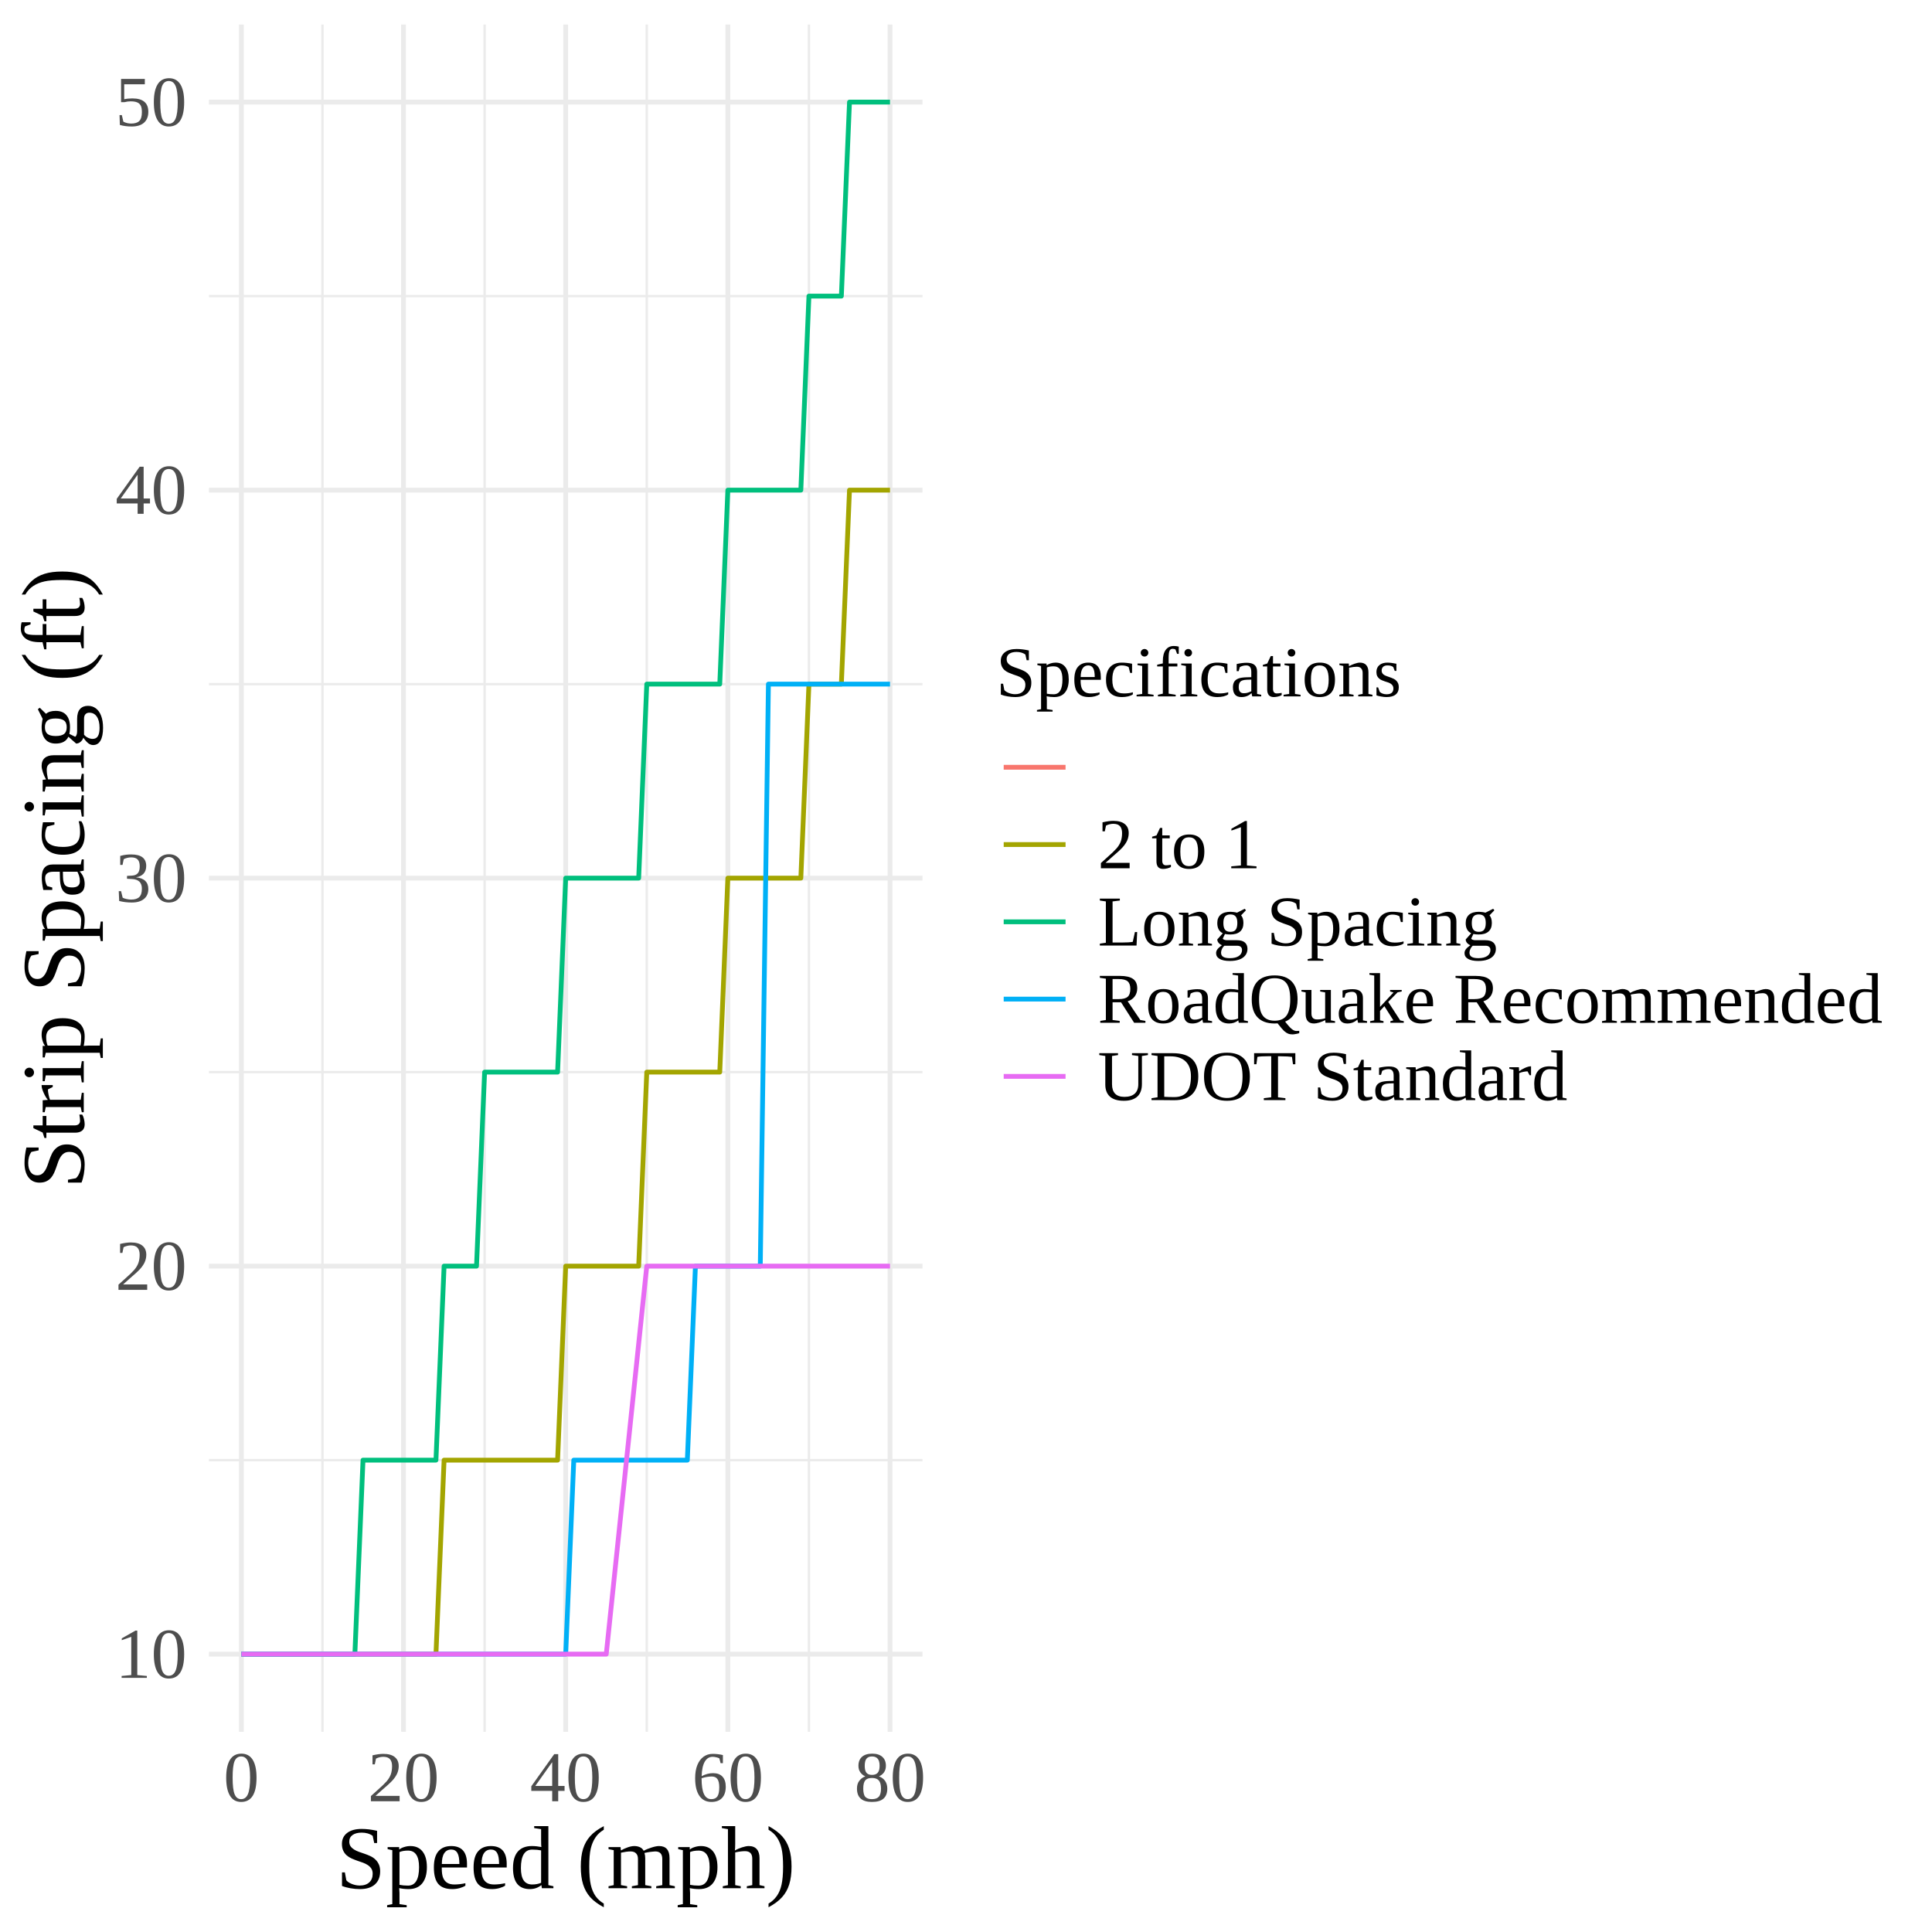
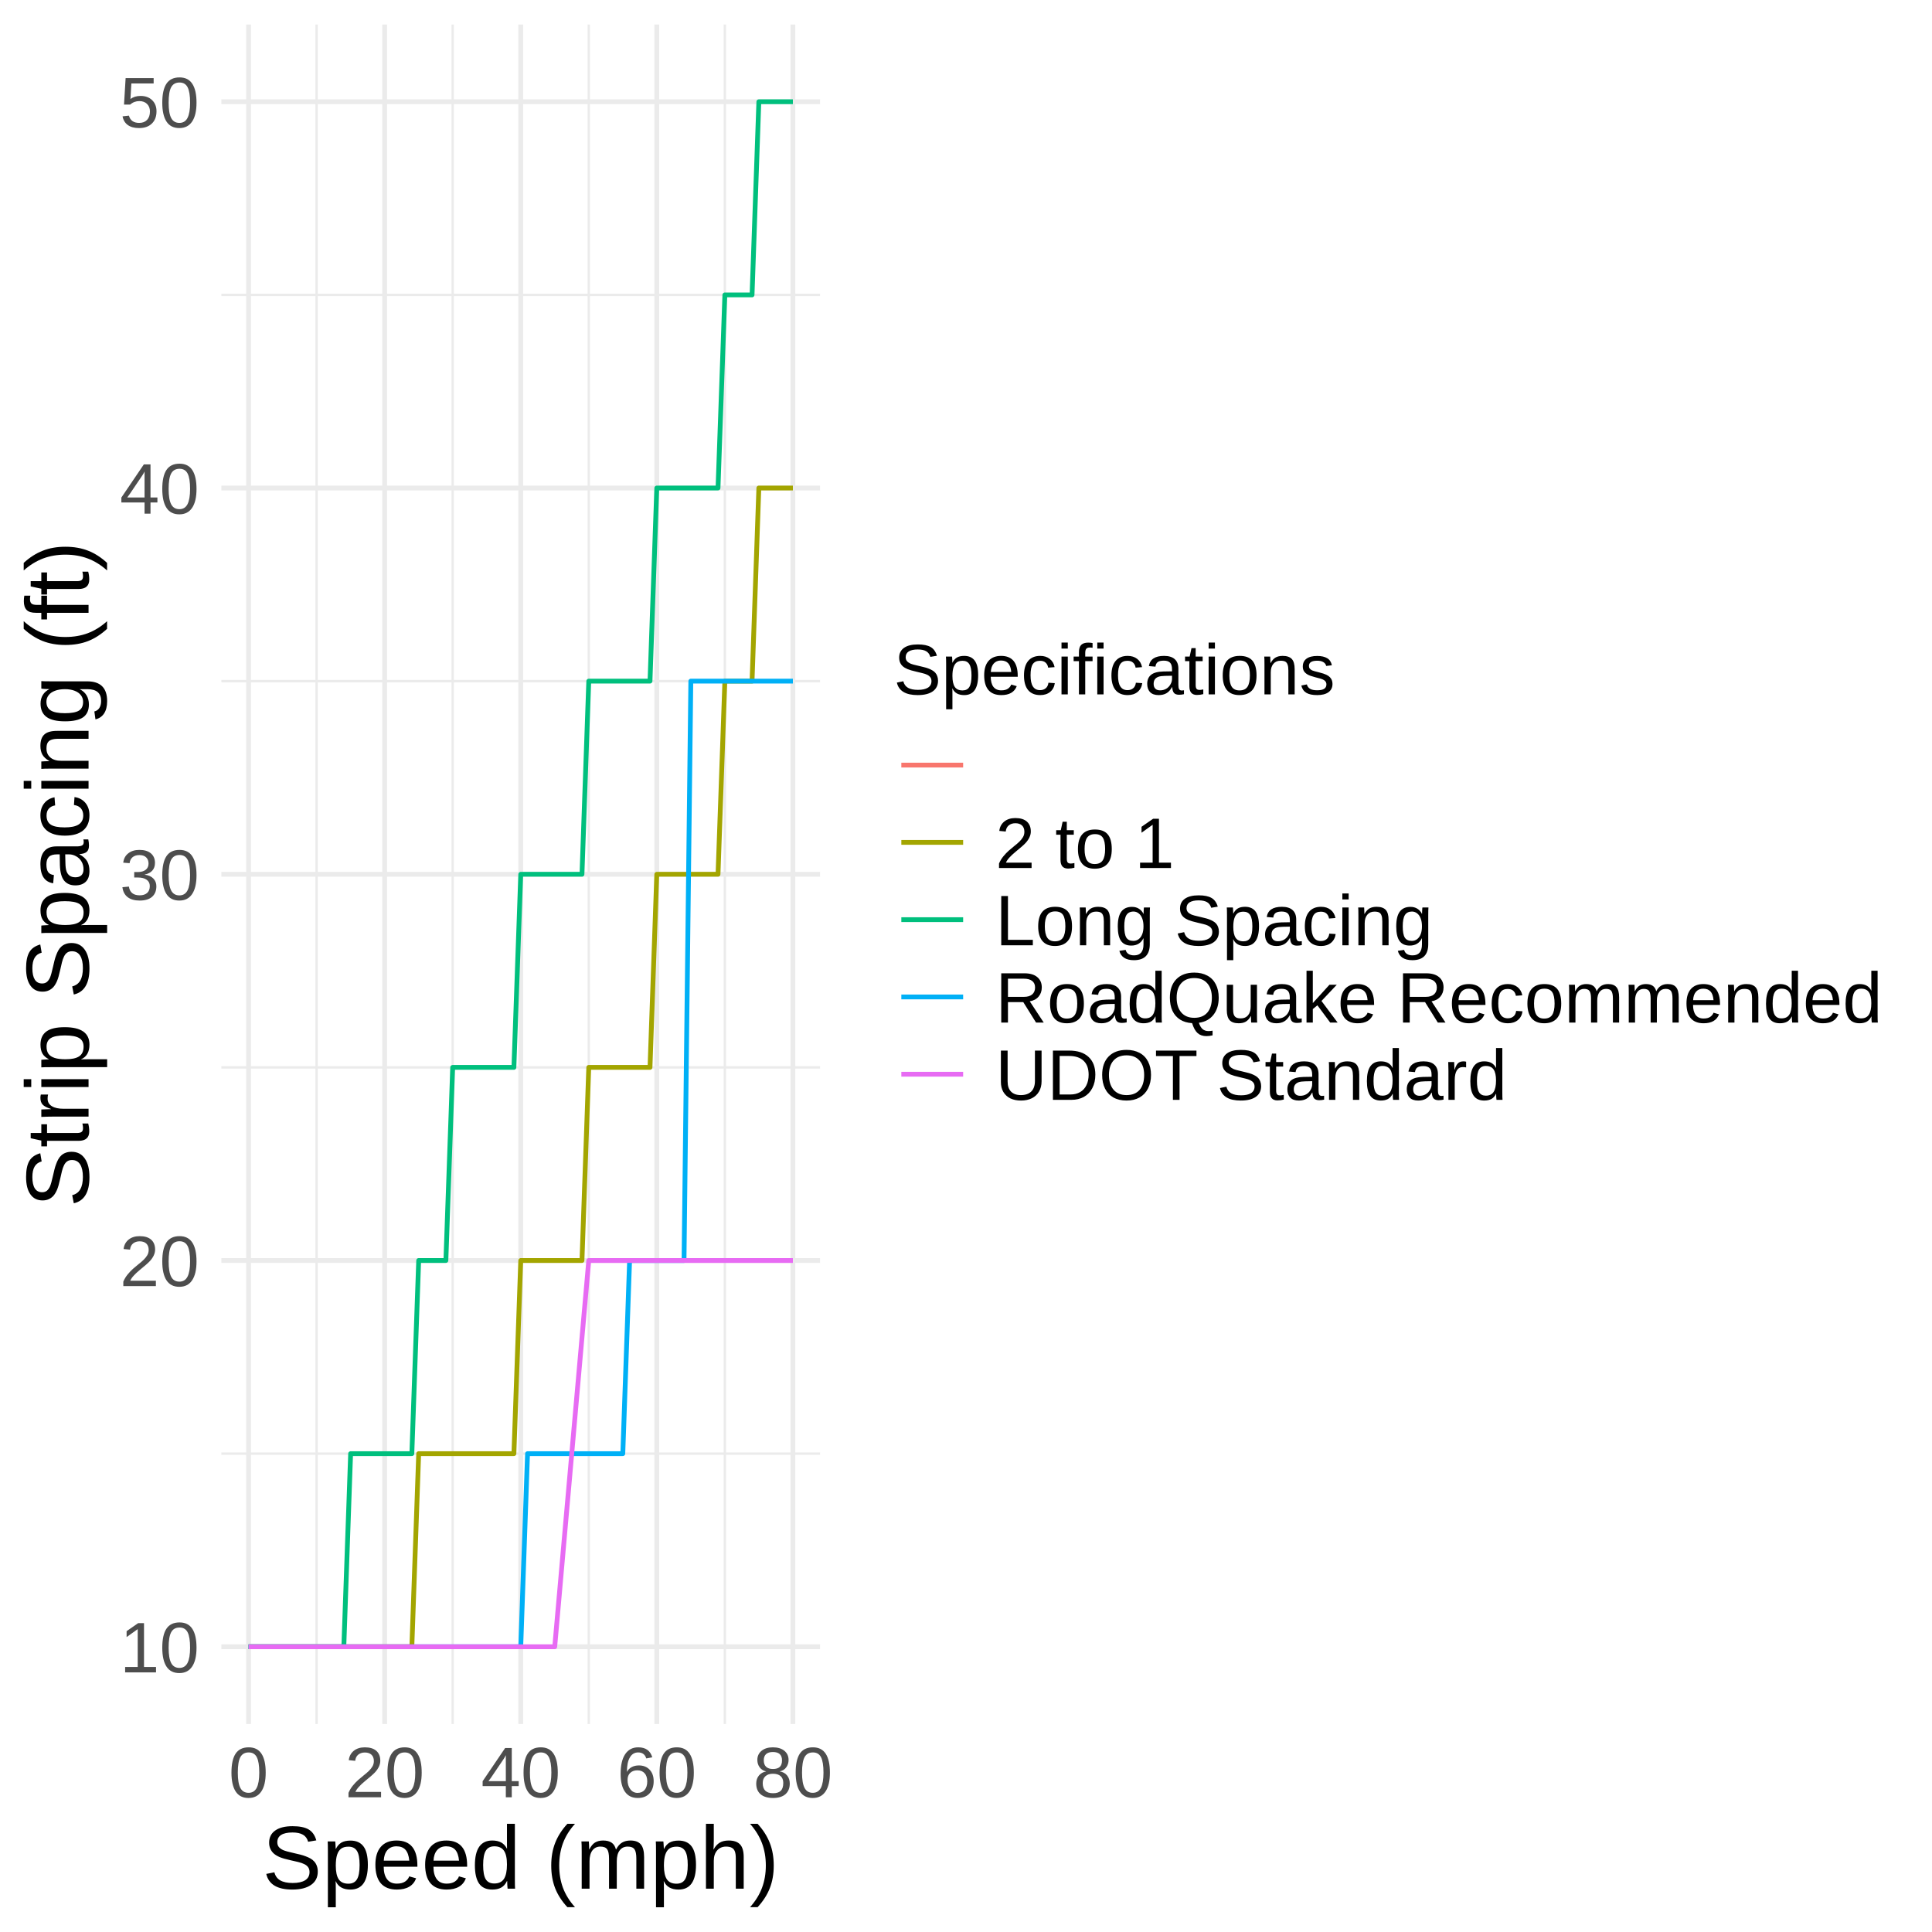
<svg xmlns="http://www.w3.org/2000/svg" width="432.00pt" height="432.00pt" viewBox="0 0 432.00 432.00">
  <g class="svglite">
    <defs>
      <style type="text/css">
    .svglite line, .svglite polyline, .svglite polygon, .svglite path, .svglite rect, .svglite circle {
      fill: none;
      stroke: #000000;
      stroke-linecap: round;
      stroke-linejoin: round;
      stroke-miterlimit: 10.00;
    }
    .svglite text {
      white-space: pre;
    }
    .svglite g.glyphgroup path {
      fill: inherit;
      stroke: none;
    }
  </style>
    </defs>
    <rect width="100%" height="100%" style="stroke: none; fill: #FFFFFF;" />
    <defs>
      <clipPath id="cpMC4wMHw0MzIuMDB8MC4wMHw0MzIuMDA=">
        <rect x="0.00" y="0.00" width="432.00" height="432.00" />
      </clipPath>
    </defs>
    <g clip-path="url(#cpMC4wMHw0MzIuMDB8MC4wMHw0MzIuMDA=)">
-       <rect x="0.00" y="0.00" width="432.00" height="432.00" style="stroke-width: 1.07; stroke: none; fill: #FFFFFF;" />
+       <rect x="0" y="0.00" width="432.00" height="432.00" style="stroke-width: 1.07; stroke: none; fill: #FFFFFF;" />
    </g>
    <defs>
-       <clipPath id="cpNDYuNzJ8MjA2LjI3fDUuNDh8Mzg3LjIz">
-         <rect x="46.72" y="5.48" width="159.55" height="381.75" />
+       <clipPath id="cpNDkuNTB8MTgzLjM3fDUuNDh8Mzg1LjQ5">
+         <rect x="49.50" y="5.48" width="133.88" height="380.01" />
      </clipPath>
    </defs>
-     <g clip-path="url(#cpNDYuNzJ8MjA2LjI3fDUuNDh8Mzg3LjIz)">
-       <polyline points="46.72,326.49 206.27,326.49 " style="stroke-width: 0.53; stroke: #EBEBEB; stroke-linecap: butt;" />
-       <polyline points="46.72,239.73 206.27,239.73 " style="stroke-width: 0.53; stroke: #EBEBEB; stroke-linecap: butt;" />
-       <polyline points="46.72,152.97 206.27,152.97 " style="stroke-width: 0.53; stroke: #EBEBEB; stroke-linecap: butt;" />
-       <polyline points="46.72,66.21 206.27,66.21 " style="stroke-width: 0.53; stroke: #EBEBEB; stroke-linecap: butt;" />
-       <polyline points="72.10,387.23 72.10,5.48 " style="stroke-width: 0.53; stroke: #EBEBEB; stroke-linecap: butt;" />
-       <polyline points="108.36,387.23 108.36,5.48 " style="stroke-width: 0.53; stroke: #EBEBEB; stroke-linecap: butt;" />
-       <polyline points="144.62,387.23 144.62,5.48 " style="stroke-width: 0.53; stroke: #EBEBEB; stroke-linecap: butt;" />
-       <polyline points="180.88,387.23 180.88,5.48 " style="stroke-width: 0.53; stroke: #EBEBEB; stroke-linecap: butt;" />
-       <polyline points="46.72,369.87 206.27,369.87 " style="stroke-width: 1.07; stroke: #EBEBEB; stroke-linecap: butt;" />
-       <polyline points="46.72,283.11 206.27,283.11 " style="stroke-width: 1.07; stroke: #EBEBEB; stroke-linecap: butt;" />
-       <polyline points="46.72,196.35 206.27,196.35 " style="stroke-width: 1.07; stroke: #EBEBEB; stroke-linecap: butt;" />
-       <polyline points="46.72,109.59 206.27,109.59 " style="stroke-width: 1.07; stroke: #EBEBEB; stroke-linecap: butt;" />
-       <polyline points="46.72,22.83 206.27,22.83 " style="stroke-width: 1.07; stroke: #EBEBEB; stroke-linecap: butt;" />
-       <polyline points="53.97,387.23 53.97,5.48 " style="stroke-width: 1.07; stroke: #EBEBEB; stroke-linecap: butt;" />
-       <polyline points="90.23,387.23 90.23,5.48 " style="stroke-width: 1.07; stroke: #EBEBEB; stroke-linecap: butt;" />
-       <polyline points="126.49,387.23 126.49,5.48 " style="stroke-width: 1.07; stroke: #EBEBEB; stroke-linecap: butt;" />
-       <polyline points="162.75,387.23 162.75,5.48 " style="stroke-width: 1.07; stroke: #EBEBEB; stroke-linecap: butt;" />
-       <polyline points="199.01,387.23 199.01,5.48 " style="stroke-width: 1.07; stroke: #EBEBEB; stroke-linecap: butt;" />
-       <polyline points="53.97,369.87 97.48,369.87 99.30,326.49 124.68,326.49 126.49,283.11 142.81,283.11 144.62,239.73 160.94,239.73 162.75,196.35 179.07,196.35 180.88,152.97 188.13,152.97 189.95,109.59 199.01,109.59 " style="stroke-width: 1.07; stroke: #A3A500; stroke-linecap: butt;" />
-       <polyline points="53.97,369.87 79.35,369.87 81.17,326.49 97.48,326.49 99.30,283.11 106.55,283.11 108.36,239.73 124.68,239.73 126.49,196.35 142.81,196.35 144.62,152.97 160.94,152.97 162.75,109.59 179.07,109.59 180.88,66.21 188.13,66.21 189.95,22.83 199.01,22.83 " style="stroke-width: 1.07; stroke: #00BF7D; stroke-linecap: butt;" />
-       <polyline points="53.97,369.87 126.49,369.87 128.30,326.49 153.69,326.49 155.50,283.11 170.00,283.11 171.82,152.97 199.01,152.97 " style="stroke-width: 1.07; stroke: #00B0F6; stroke-linecap: butt;" />
-       <polyline points="53.97,369.87 135.56,369.87 144.62,283.11 199.01,283.11 " style="stroke-width: 1.07; stroke: #E76BF3; stroke-linecap: butt;" />
+     <g clip-path="url(#cpNDkuNTB8MTgzLjM3fDUuNDh8Mzg1LjQ5)">
+       <polyline points="49.50,325.04 183.37,325.04 " style="stroke-width: 0.53; stroke: #EBEBEB; stroke-linecap: butt;" />
+       <polyline points="49.50,238.67 183.37,238.67 " style="stroke-width: 0.53; stroke: #EBEBEB; stroke-linecap: butt;" />
+       <polyline points="49.50,152.30 183.37,152.30 " style="stroke-width: 0.53; stroke: #EBEBEB; stroke-linecap: butt;" />
+       <polyline points="49.50,65.94 183.37,65.94 " style="stroke-width: 0.53; stroke: #EBEBEB; stroke-linecap: butt;" />
+       <polyline points="70.79,385.49 70.79,5.48 " style="stroke-width: 0.53; stroke: #EBEBEB; stroke-linecap: butt;" />
+       <polyline points="101.22,385.49 101.22,5.48 " style="stroke-width: 0.53; stroke: #EBEBEB; stroke-linecap: butt;" />
+       <polyline points="131.65,385.49 131.65,5.48 " style="stroke-width: 0.53; stroke: #EBEBEB; stroke-linecap: butt;" />
+       <polyline points="162.08,385.49 162.08,5.48 " style="stroke-width: 0.53; stroke: #EBEBEB; stroke-linecap: butt;" />
+       <polyline points="49.50,368.22 183.37,368.22 " style="stroke-width: 1.07; stroke: #EBEBEB; stroke-linecap: butt;" />
+       <polyline points="49.50,281.85 183.37,281.85 " style="stroke-width: 1.07; stroke: #EBEBEB; stroke-linecap: butt;" />
+       <polyline points="49.50,195.49 183.37,195.49 " style="stroke-width: 1.07; stroke: #EBEBEB; stroke-linecap: butt;" />
+       <polyline points="49.50,109.12 183.37,109.12 " style="stroke-width: 1.07; stroke: #EBEBEB; stroke-linecap: butt;" />
+       <polyline points="49.50,22.75 183.37,22.75 " style="stroke-width: 1.07; stroke: #EBEBEB; stroke-linecap: butt;" />
+       <polyline points="55.58,385.49 55.58,5.48 " style="stroke-width: 1.07; stroke: #EBEBEB; stroke-linecap: butt;" />
+       <polyline points="86.01,385.49 86.01,5.48 " style="stroke-width: 1.07; stroke: #EBEBEB; stroke-linecap: butt;" />
+       <polyline points="116.44,385.49 116.44,5.48 " style="stroke-width: 1.07; stroke: #EBEBEB; stroke-linecap: butt;" />
+       <polyline points="146.86,385.49 146.86,5.48 " style="stroke-width: 1.07; stroke: #EBEBEB; stroke-linecap: butt;" />
+       <polyline points="177.29,385.49 177.29,5.48 " style="stroke-width: 1.07; stroke: #EBEBEB; stroke-linecap: butt;" />
+       <polyline points="55.58,368.22 92.09,368.22 93.62,325.04 114.91,325.04 116.44,281.85 130.13,281.85 131.65,238.67 145.34,238.67 146.86,195.49 160.55,195.49 162.08,152.30 168.16,152.30 169.68,109.12 177.29,109.12 " style="stroke-width: 1.07; stroke: #A3A500; stroke-linecap: butt;" />
+       <polyline points="55.58,368.22 76.88,368.22 78.40,325.04 92.09,325.04 93.62,281.85 99.70,281.85 101.22,238.67 114.91,238.67 116.44,195.49 130.13,195.49 131.65,152.30 145.34,152.30 146.86,109.12 160.55,109.12 162.08,65.94 168.16,65.94 169.68,22.75 177.29,22.75 " style="stroke-width: 1.07; stroke: #00BF7D; stroke-linecap: butt;" />
+       <polyline points="55.58,368.22 116.44,368.22 117.96,325.04 139.26,325.04 140.78,281.85 152.95,281.85 154.47,152.30 177.29,152.30 " style="stroke-width: 1.07; stroke: #00B0F6; stroke-linecap: butt;" />
+       <polyline points="55.58,368.22 124.04,368.22 131.65,281.85 177.29,281.85 " style="stroke-width: 1.07; stroke: #E76BF3; stroke-linecap: butt;" />
    </g>
    <g clip-path="url(#cpMC4wMHw0MzIuMDB8MC4wMHw0MzIuMDA=)">
-       <text x="41.79" y="375.17" text-anchor="end" style="font-size: 16.00px;fill: #4D4D4D; font-family: &quot;Times New Roman&quot;;" textLength="16.00px" lengthAdjust="spacingAndGlyphs">10</text>
-       <text x="41.79" y="288.41" text-anchor="end" style="font-size: 16.00px;fill: #4D4D4D; font-family: &quot;Times New Roman&quot;;" textLength="16.00px" lengthAdjust="spacingAndGlyphs">20</text>
-       <text x="41.79" y="201.65" text-anchor="end" style="font-size: 16.00px;fill: #4D4D4D; font-family: &quot;Times New Roman&quot;;" textLength="16.00px" lengthAdjust="spacingAndGlyphs">30</text>
-       <text x="41.79" y="114.89" text-anchor="end" style="font-size: 16.00px;fill: #4D4D4D; font-family: &quot;Times New Roman&quot;;" textLength="16.00px" lengthAdjust="spacingAndGlyphs">40</text>
-       <text x="41.79" y="28.13" text-anchor="end" style="font-size: 16.00px;fill: #4D4D4D; font-family: &quot;Times New Roman&quot;;" textLength="16.00px" lengthAdjust="spacingAndGlyphs">50</text>
-       <text x="53.97" y="402.76" text-anchor="middle" style="font-size: 16.00px;fill: #4D4D4D; font-family: &quot;Times New Roman&quot;;" textLength="8.00px" lengthAdjust="spacingAndGlyphs">0</text>
-       <text x="90.23" y="402.76" text-anchor="middle" style="font-size: 16.00px;fill: #4D4D4D; font-family: &quot;Times New Roman&quot;;" textLength="16.00px" lengthAdjust="spacingAndGlyphs">20</text>
-       <text x="126.49" y="402.76" text-anchor="middle" style="font-size: 16.00px;fill: #4D4D4D; font-family: &quot;Times New Roman&quot;;" textLength="16.00px" lengthAdjust="spacingAndGlyphs">40</text>
-       <text x="162.75" y="402.76" text-anchor="middle" style="font-size: 16.00px;fill: #4D4D4D; font-family: &quot;Times New Roman&quot;;" textLength="16.00px" lengthAdjust="spacingAndGlyphs">60</text>
-       <text x="199.01" y="402.76" text-anchor="middle" style="font-size: 16.00px;fill: #4D4D4D; font-family: &quot;Times New Roman&quot;;" textLength="16.00px" lengthAdjust="spacingAndGlyphs">80</text>
-       <text x="126.49" y="422.20" text-anchor="middle" style="font-size: 20.00px; font-family: &quot;Times New Roman&quot;;" textLength="102.75px" lengthAdjust="spacingAndGlyphs">Speed (mph)</text>
-       <text transform="translate(18.73,196.35) rotate(-90)" text-anchor="middle" style="font-size: 20.00px; font-family: &quot;Times New Roman&quot;;" textLength="138.88px" lengthAdjust="spacingAndGlyphs">Strip Spacing (ft)</text>
-       <text x="222.70" y="155.71" style="font-size: 16.00px; font-family: &quot;Times New Roman&quot;;" textLength="90.72px" lengthAdjust="spacingAndGlyphs">Specifications</text>
-       <line x1="224.43" y1="171.56" x2="238.26" y2="171.56" style="stroke-width: 1.07; stroke: #F8766D; stroke-linecap: butt;" />
-       <line x1="224.43" y1="188.84" x2="238.26" y2="188.84" style="stroke-width: 1.07; stroke: #A3A500; stroke-linecap: butt;" />
-       <line x1="224.43" y1="206.12" x2="238.26" y2="206.12" style="stroke-width: 1.07; stroke: #00BF7D; stroke-linecap: butt;" />
-       <line x1="224.43" y1="223.40" x2="238.26" y2="223.40" style="stroke-width: 1.07; stroke: #00B0F6; stroke-linecap: butt;" />
-       <line x1="224.43" y1="240.68" x2="238.26" y2="240.68" style="stroke-width: 1.07; stroke: #E76BF3; stroke-linecap: butt;" />
-       <text x="245.46" y="194.14" style="font-size: 16.00px; font-family: &quot;Times New Roman&quot;;" textLength="36.45px" lengthAdjust="spacingAndGlyphs">2 to 1</text>
-       <text x="245.46" y="211.42" style="font-size: 16.00px; font-family: &quot;Times New Roman&quot;;" textLength="89.36px" lengthAdjust="spacingAndGlyphs">Long Spacing</text>
-       <text x="245.46" y="228.70" style="font-size: 16.00px; font-family: &quot;Times New Roman&quot;;" textLength="175.58px" lengthAdjust="spacingAndGlyphs">RoadQuake Recommended</text>
-       <text x="245.46" y="245.98" style="font-size: 16.00px; font-family: &quot;Times New Roman&quot;;" textLength="105.09px" lengthAdjust="spacingAndGlyphs">UDOT Standard</text>
+       <text x="44.56" y="373.95" text-anchor="end" style="font-size: 16.00px;fill: #4D4D4D; font-family: &quot;Arial&quot;;" textLength="17.81px" lengthAdjust="spacingAndGlyphs">10</text>
+       <text x="44.56" y="287.58" text-anchor="end" style="font-size: 16.00px;fill: #4D4D4D; font-family: &quot;Arial&quot;;" textLength="17.81px" lengthAdjust="spacingAndGlyphs">20</text>
+       <text x="44.56" y="201.21" text-anchor="end" style="font-size: 16.00px;fill: #4D4D4D; font-family: &quot;Arial&quot;;" textLength="17.81px" lengthAdjust="spacingAndGlyphs">30</text>
+       <text x="44.56" y="114.85" text-anchor="end" style="font-size: 16.00px;fill: #4D4D4D; font-family: &quot;Arial&quot;;" textLength="17.81px" lengthAdjust="spacingAndGlyphs">40</text>
+       <text x="44.56" y="28.48" text-anchor="end" style="font-size: 16.00px;fill: #4D4D4D; font-family: &quot;Arial&quot;;" textLength="17.81px" lengthAdjust="spacingAndGlyphs">50</text>
+       <text x="55.58" y="401.88" text-anchor="middle" style="font-size: 16.00px;fill: #4D4D4D; font-family: &quot;Arial&quot;;" textLength="8.91px" lengthAdjust="spacingAndGlyphs">0</text>
+       <text x="86.01" y="401.88" text-anchor="middle" style="font-size: 16.00px;fill: #4D4D4D; font-family: &quot;Arial&quot;;" textLength="17.81px" lengthAdjust="spacingAndGlyphs">20</text>
+       <text x="116.44" y="401.88" text-anchor="middle" style="font-size: 16.00px;fill: #4D4D4D; font-family: &quot;Arial&quot;;" textLength="17.81px" lengthAdjust="spacingAndGlyphs">40</text>
+       <text x="146.86" y="401.88" text-anchor="middle" style="font-size: 16.00px;fill: #4D4D4D; font-family: &quot;Arial&quot;;" textLength="17.81px" lengthAdjust="spacingAndGlyphs">60</text>
+       <text x="177.29" y="401.88" text-anchor="middle" style="font-size: 16.00px;fill: #4D4D4D; font-family: &quot;Arial&quot;;" textLength="17.81px" lengthAdjust="spacingAndGlyphs">80</text>
+       <text x="116.44" y="422.31" text-anchor="middle" style="font-size: 20.00px; font-family: &quot;Arial&quot;;" textLength="115.62px" lengthAdjust="spacingAndGlyphs">Speed (mph)</text>
+       <text transform="translate(19.80,195.49) rotate(-90)" text-anchor="middle" style="font-size: 20.00px; font-family: &quot;Arial&quot;;" textLength="148.97px" lengthAdjust="spacingAndGlyphs">Strip Spacing (ft)</text>
+       <text x="199.81" y="155.27" style="font-size: 16.00px; font-family: &quot;Arial&quot;;" textLength="98.80px" lengthAdjust="spacingAndGlyphs">Specifications</text>
+       <line x1="201.54" y1="171.08" x2="215.36" y2="171.08" style="stroke-width: 1.07; stroke: #F8766D; stroke-linecap: butt;" />
+       <line x1="201.54" y1="188.36" x2="215.36" y2="188.36" style="stroke-width: 1.07; stroke: #A3A500; stroke-linecap: butt;" />
+       <line x1="201.54" y1="205.64" x2="215.36" y2="205.64" style="stroke-width: 1.07; stroke: #00BF7D; stroke-linecap: butt;" />
+       <line x1="201.54" y1="222.92" x2="215.36" y2="222.92" style="stroke-width: 1.07; stroke: #00B0F6; stroke-linecap: butt;" />
+       <line x1="201.54" y1="240.20" x2="215.36" y2="240.20" style="stroke-width: 1.07; stroke: #E76BF3; stroke-linecap: butt;" />
+       <text x="222.57" y="194.09" style="font-size: 16.00px; font-family: &quot;Arial&quot;;" textLength="40.08px" lengthAdjust="spacingAndGlyphs">2 to 1</text>
+       <text x="222.57" y="211.37" style="font-size: 16.00px; font-family: &quot;Arial&quot;;" textLength="97.94px" lengthAdjust="spacingAndGlyphs">Long Spacing</text>
+       <text x="222.57" y="228.65" style="font-size: 16.00px; font-family: &quot;Arial&quot;;" textLength="198.47px" lengthAdjust="spacingAndGlyphs">RoadQuake Recommended</text>
+       <text x="222.57" y="245.93" style="font-size: 16.00px; font-family: &quot;Arial&quot;;" textLength="114.52px" lengthAdjust="spacingAndGlyphs">UDOT Standard</text>
    </g>
  </g>
</svg>
